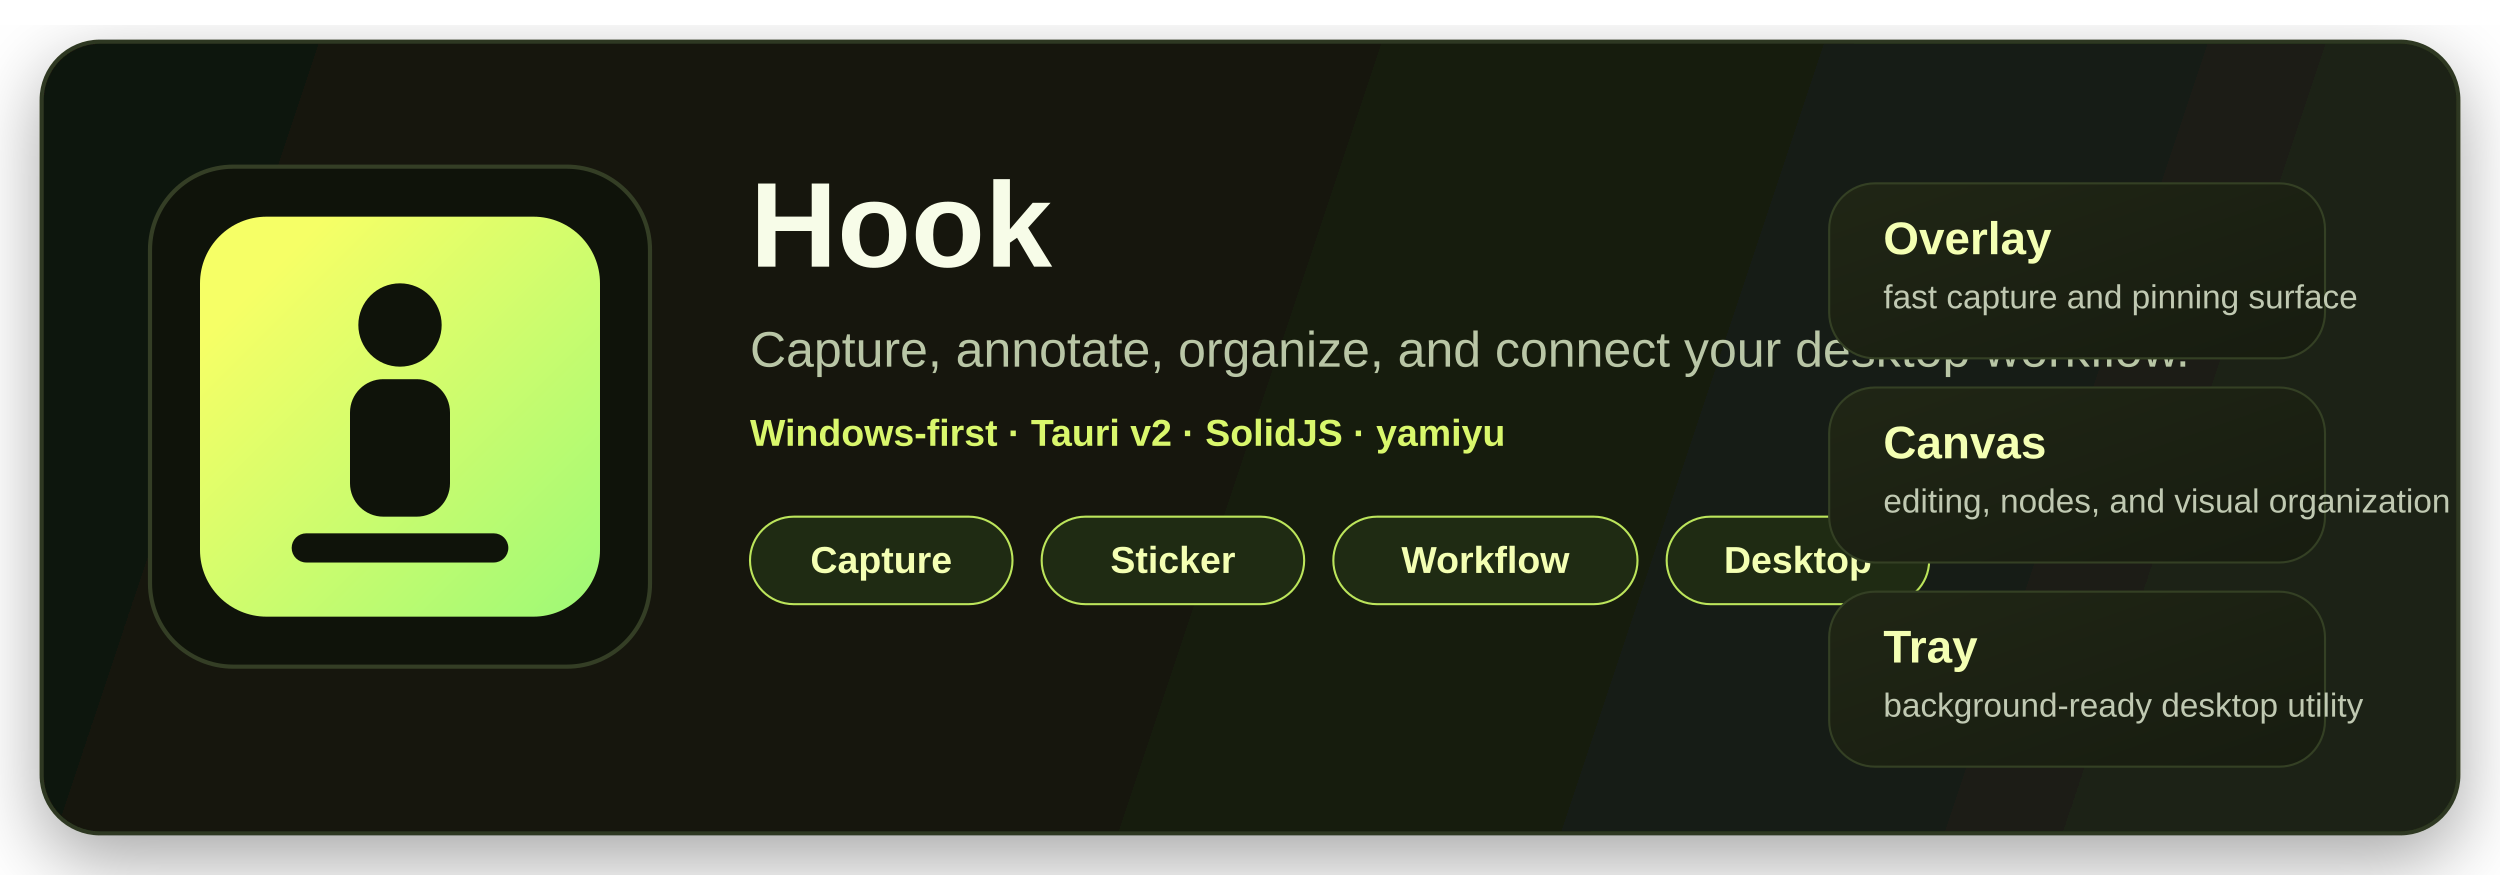
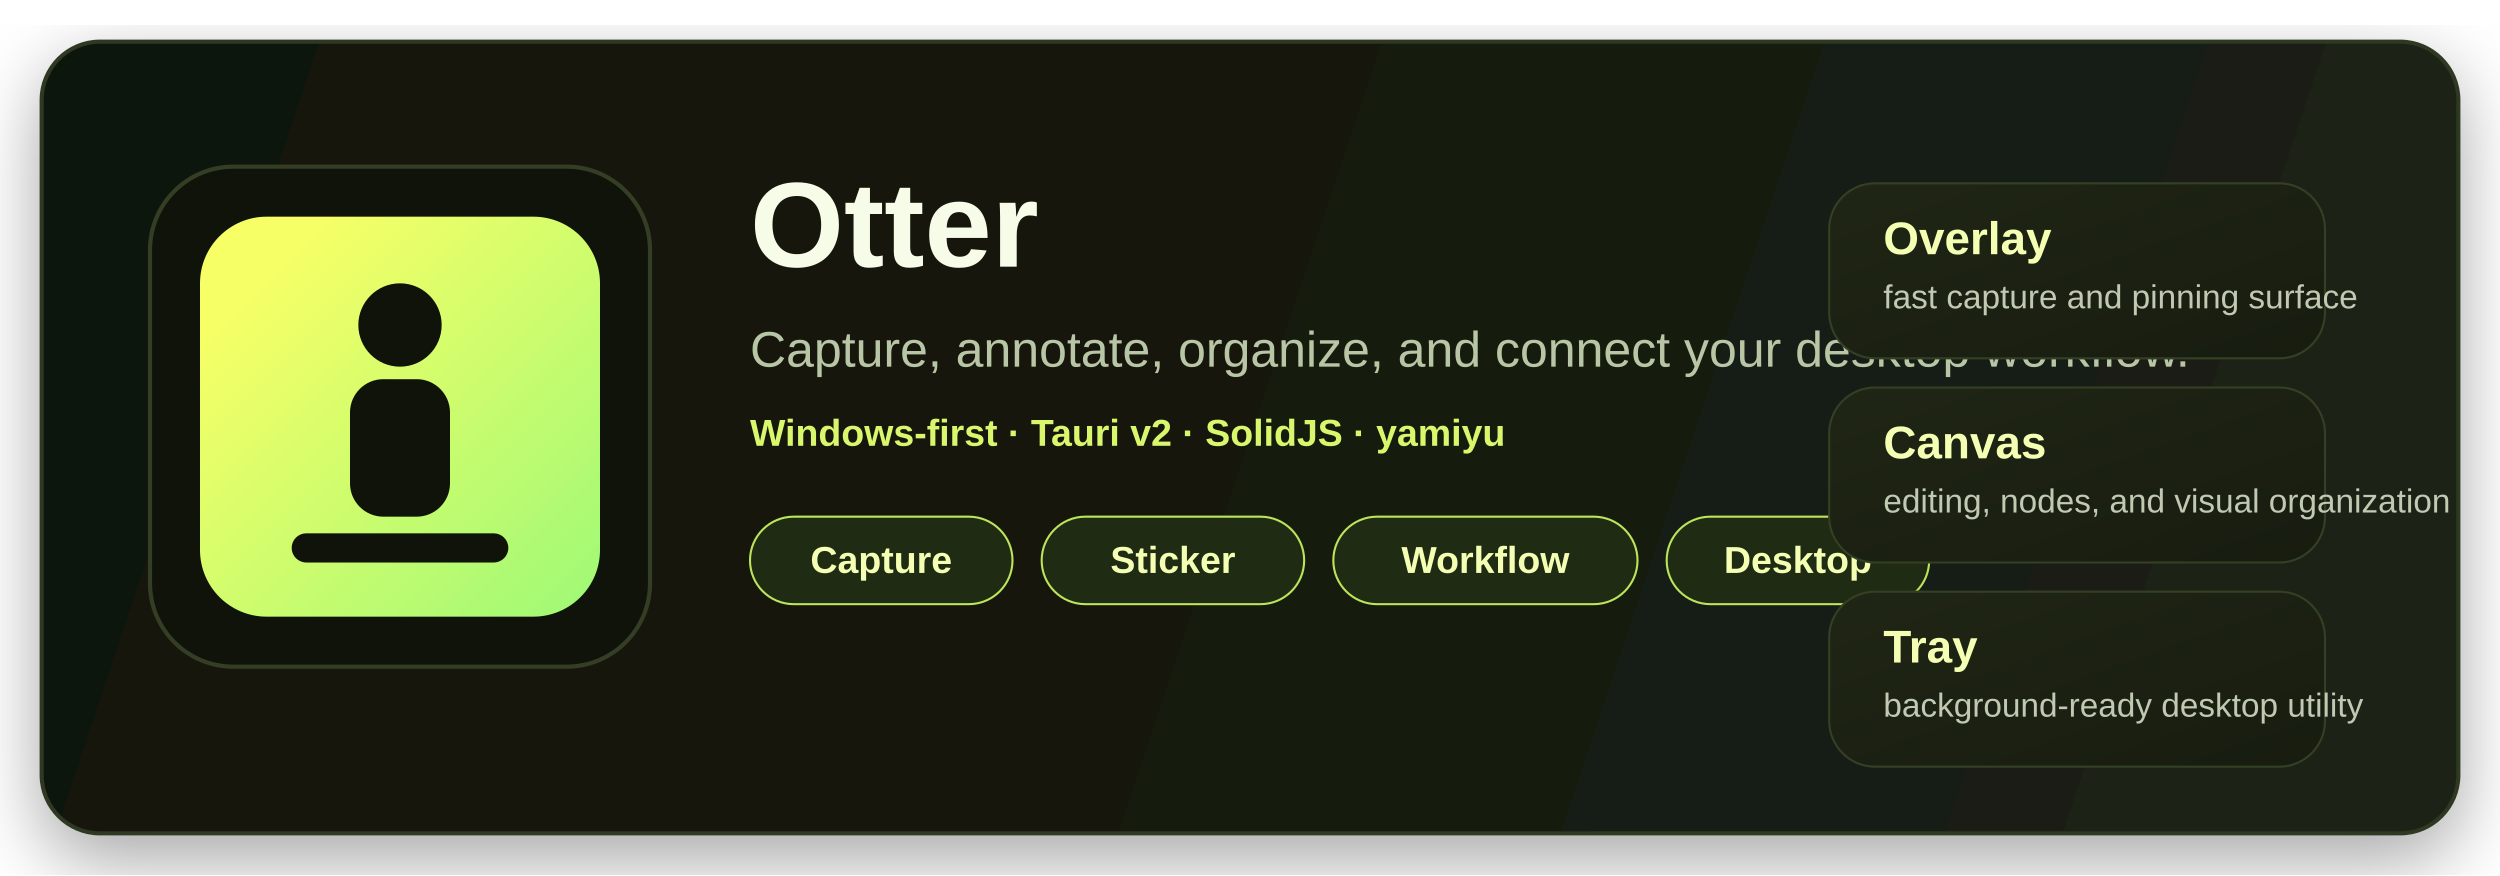
<svg xmlns="http://www.w3.org/2000/svg" width="1200" height="420" viewBox="0 0 1200 420" fill="none">
  <defs>
    <linearGradient id="bg" x1="90" y1="40" x2="1110" y2="380" gradientUnits="userSpaceOnUse">
      <stop stop-color="#11120C" />
      <stop offset="1" stop-color="#1B2114" />
    </linearGradient>
    <linearGradient id="accent" x1="170" y1="90" x2="380" y2="300" gradientUnits="userSpaceOnUse">
      <stop stop-color="#F6FF66" />
      <stop offset="1" stop-color="#83F77B" />
    </linearGradient>
    <linearGradient id="card" x1="0" y1="0" x2="1" y2="1">
      <stop stop-color="#202615" />
      <stop offset="1" stop-color="#171C10" />
    </linearGradient>
    <filter id="shadow" x="0" y="0" width="1200" height="420" filterUnits="userSpaceOnUse" color-interpolation-filters="sRGB">
      <feDropShadow dx="0" dy="12" stdDeviation="18" flood-color="#000000" flood-opacity="0.35" />
    </filter>
  </defs>
  <rect x="20" y="20" width="1160" height="380" rx="28" fill="url(#bg)" stroke="#2D3720" stroke-width="2" filter="url(#shadow)" />
  <rect x="72" y="80" width="240" height="240" rx="40" fill="#0F130A" stroke="#343E25" stroke-width="2" />
  <rect x="96" y="104" width="192" height="192" rx="32" fill="url(#accent)" />
  <circle cx="192" cy="156" r="20" fill="#0F130A" />
  <rect x="168" y="182" width="48" height="66" rx="16" fill="#0F130A" />
  <rect x="140" y="256" width="104" height="14" rx="7" fill="#0F130A" />
-   <text x="360" y="128" fill="#F7FCE8" font-size="58" font-family="Segoe UI, Arial, sans-serif" font-weight="700">Hook</text>
+   <text x="360" y="128" fill="#F7FCE8" font-size="58" font-family="Segoe UI, Arial, sans-serif" font-weight="700">Otter</text>
  <text x="360" y="176" fill="#B9C6A6" font-size="24" font-family="Segoe UI, Arial, sans-serif">
    Capture, annotate, organize, and connect your desktop workflow.
  </text>
  <text x="360" y="214" fill="#D9F76C" font-size="18" font-family="Segoe UI, Arial, sans-serif" font-weight="600">
    Windows-first · Tauri v2 · SolidJS · yamiyu
  </text>
  <rect x="360" y="248" width="126" height="42" rx="21" fill="#1F2B13" stroke="#BCE55B" />
  <text x="423" y="275" text-anchor="middle" fill="#F4FFB3" font-size="18" font-family="Segoe UI, Arial, sans-serif" font-weight="600">Capture</text>
  <rect x="500" y="248" width="126" height="42" rx="21" fill="#1F2B13" stroke="#BCE55B" />
  <text x="563" y="275" text-anchor="middle" fill="#F4FFB3" font-size="18" font-family="Segoe UI, Arial, sans-serif" font-weight="600">Sticker</text>
  <rect x="640" y="248" width="146" height="42" rx="21" fill="#1F2B13" stroke="#BCE55B" />
  <text x="713" y="275" text-anchor="middle" fill="#F4FFB3" font-size="18" font-family="Segoe UI, Arial, sans-serif" font-weight="600">Workflow</text>
  <rect x="800" y="248" width="126" height="42" rx="21" fill="#1F2B13" stroke="#BCE55B" />
  <text x="863" y="275" text-anchor="middle" fill="#F4FFB3" font-size="18" font-family="Segoe UI, Arial, sans-serif" font-weight="600">Desktop</text>
  <rect x="878" y="88" width="238" height="84" rx="22" fill="url(#card)" stroke="#344024" />
  <text x="904" y="122" fill="#F4FFB3" font-size="22" font-family="Segoe UI, Arial, sans-serif" font-weight="700">Overlay</text>
  <text x="904" y="148" fill="#C0C9B2" font-size="16" font-family="Segoe UI, Arial, sans-serif">fast capture and pinning surface</text>
  <rect x="878" y="186" width="238" height="84" rx="22" fill="url(#card)" stroke="#344024" />
  <text x="904" y="220" fill="#F4FFB3" font-size="22" font-family="Segoe UI, Arial, sans-serif" font-weight="700">Canvas</text>
  <text x="904" y="246" fill="#C0C9B2" font-size="16" font-family="Segoe UI, Arial, sans-serif">editing, nodes, and visual organization</text>
  <rect x="878" y="284" width="238" height="84" rx="22" fill="url(#card)" stroke="#344024" />
  <text x="904" y="318" fill="#F4FFB3" font-size="22" font-family="Segoe UI, Arial, sans-serif" font-weight="700">Tray</text>
  <text x="904" y="344" fill="#C0C9B2" font-size="16" font-family="Segoe UI, Arial, sans-serif">background-ready desktop utility</text>
</svg>
